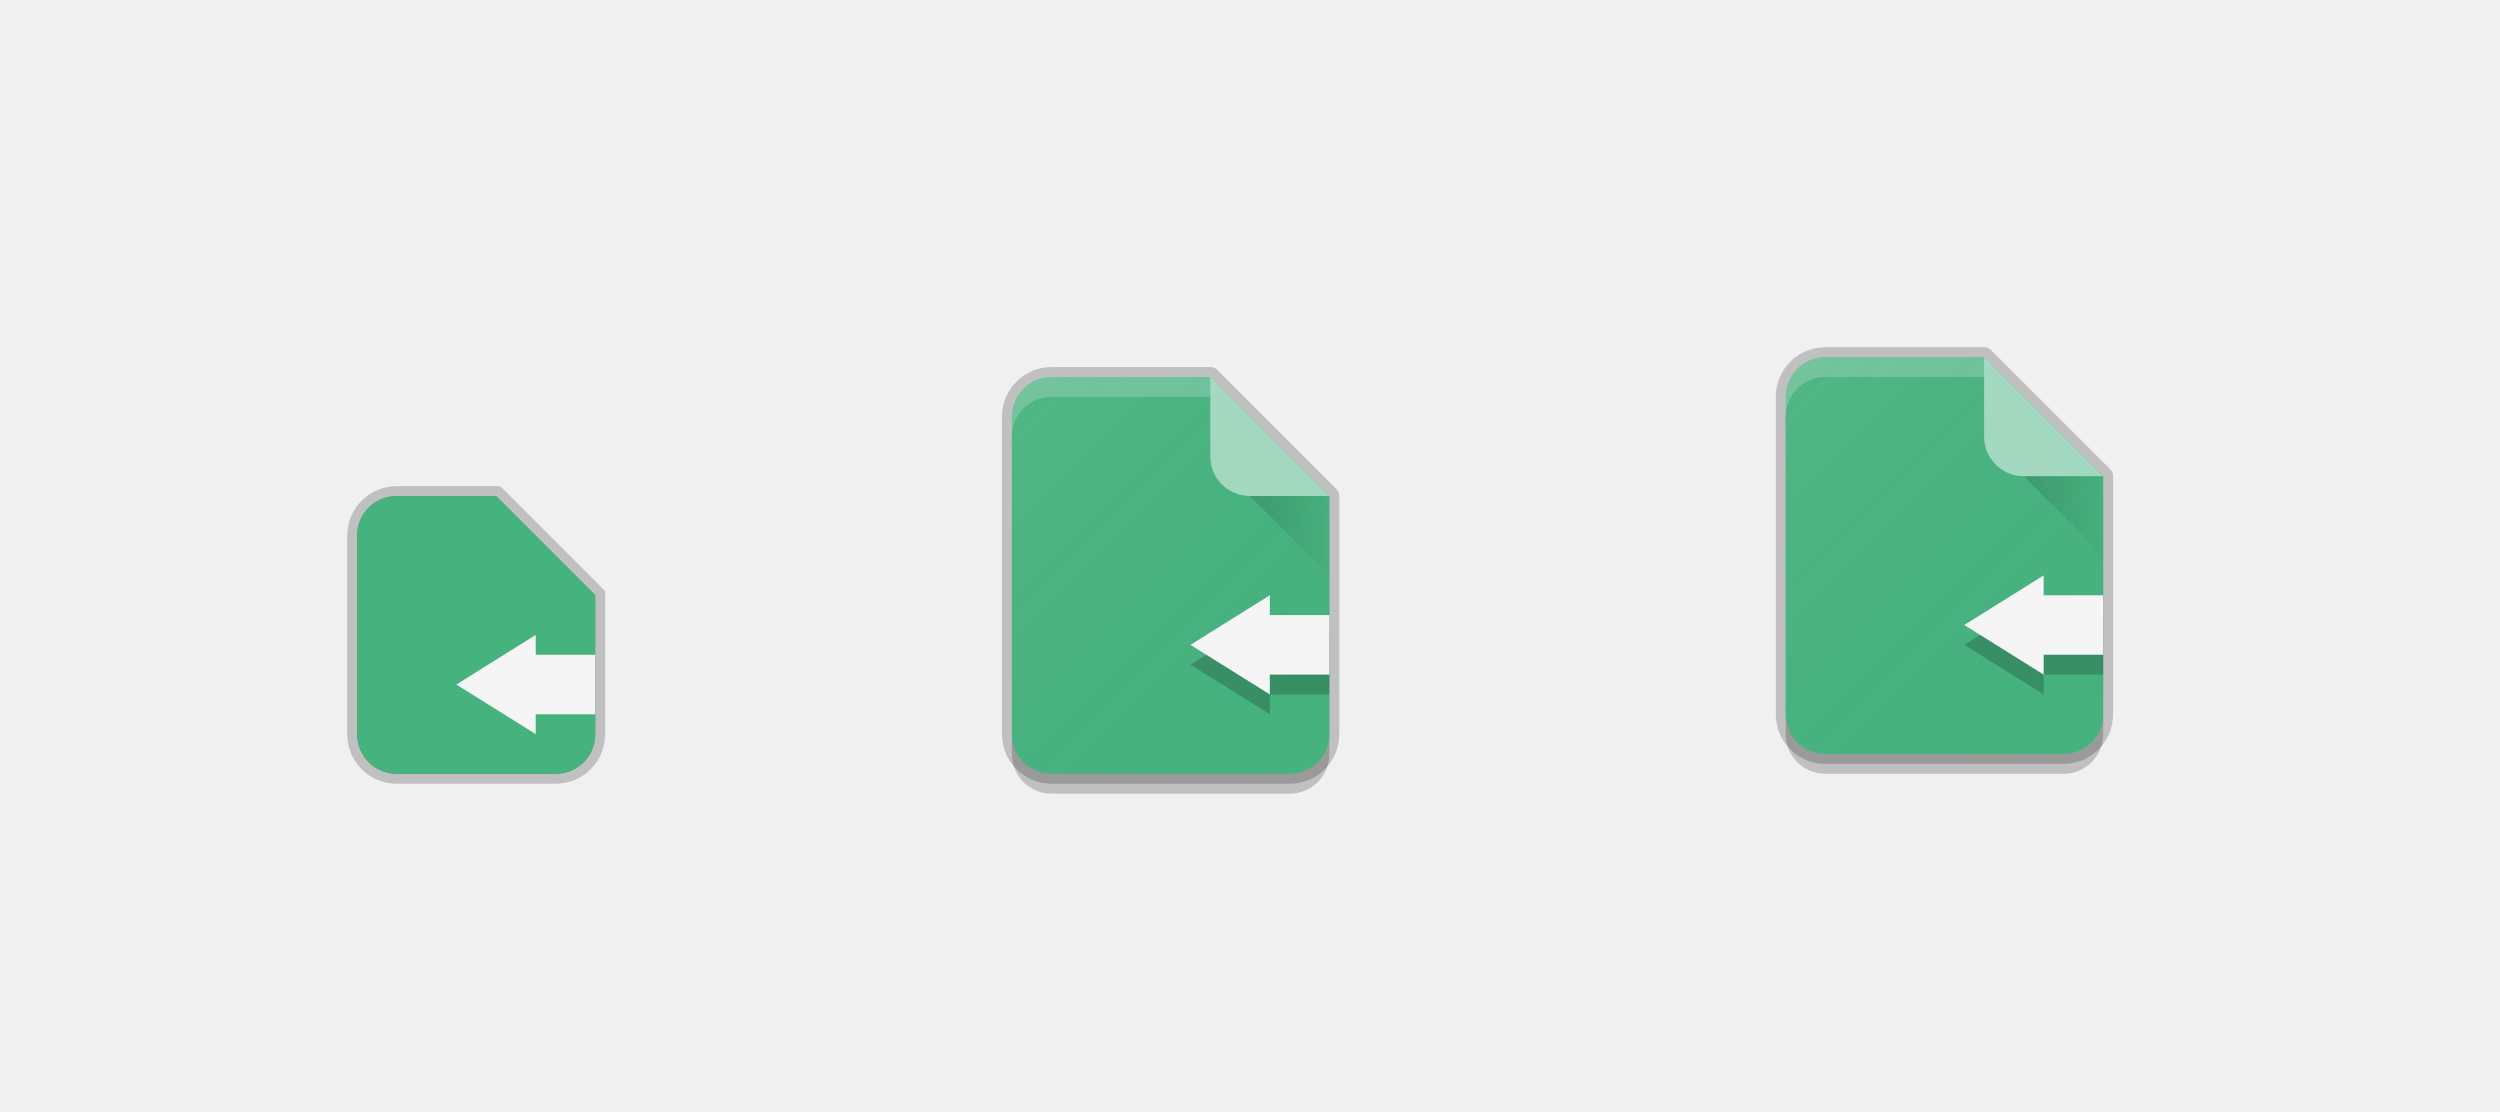
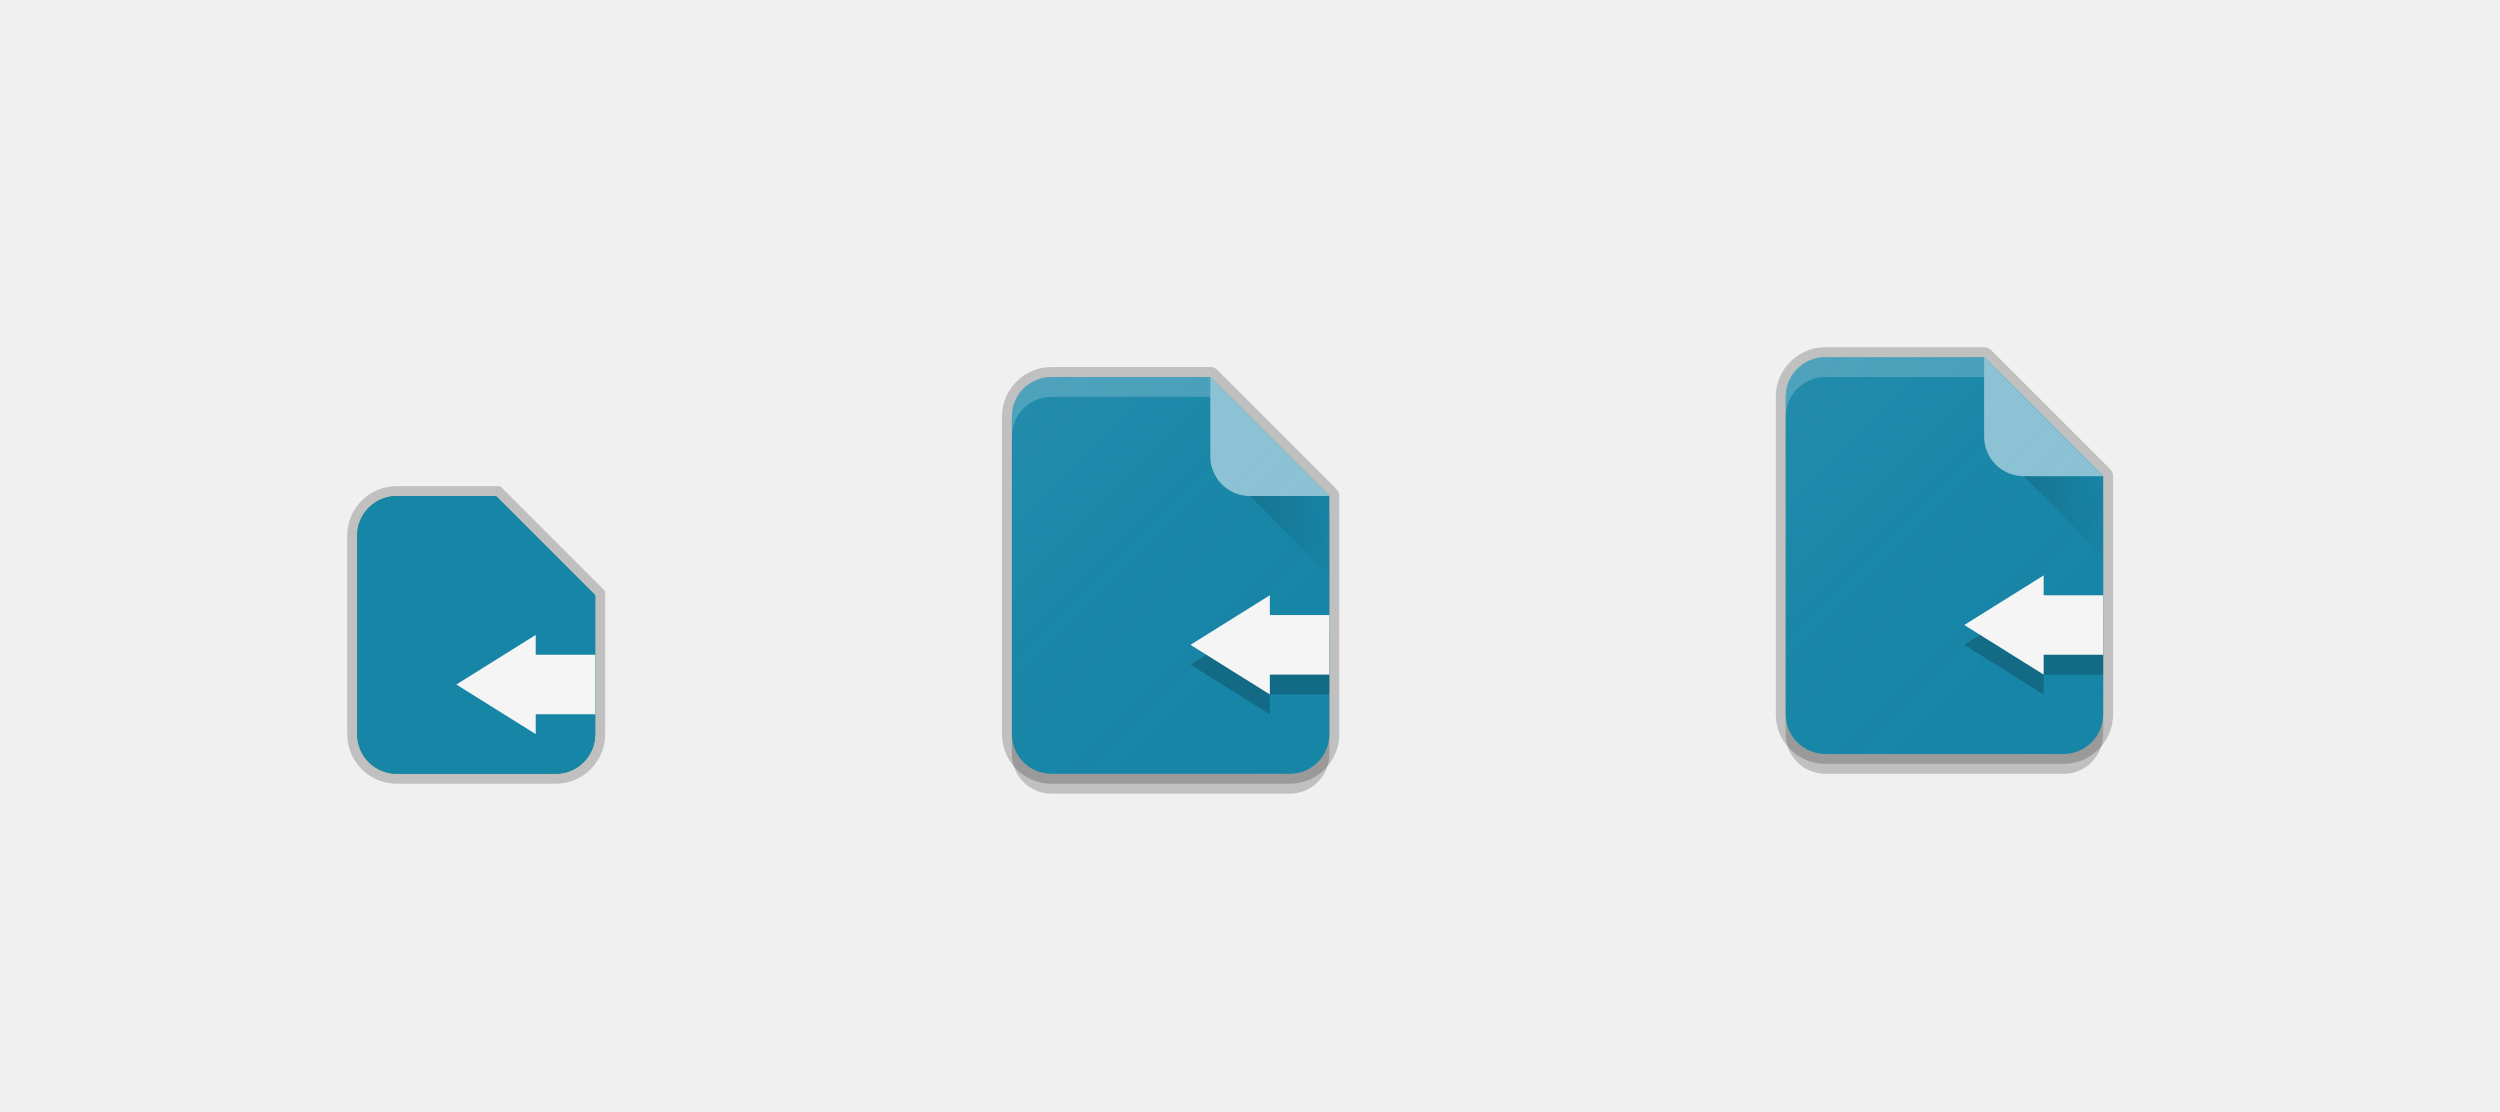
<svg xmlns="http://www.w3.org/2000/svg" xmlns:xlink="http://www.w3.org/1999/xlink" width="126" height="56" viewBox="0 0 126 56" version="1.1" id="svg1087">
  <defs id="defs1081">
    <linearGradient xlink:href="#linearGradient4730" id="linearGradient4593" gradientUnits="userSpaceOnUse" gradientTransform="matrix(0.4782599,0,0,0.4782636,47.52174,25.17187)" x1="7" y1="1011.362" x2="41" y2="1045.362" />
    <linearGradient id="linearGradient4730">
      <stop id="stop4726" offset="0" style="stop-color:#ffffff;stop-opacity:0.055" />
      <stop id="stop4728" offset="1" style="stop-color:#177ed5;stop-opacity:0;" />
    </linearGradient>
    <linearGradient xlink:href="#linearGradient5320" id="linearGradient4591" gradientUnits="userSpaceOnUse" x1="67.646" y1="514.354" x2="72.5" y2="514.354" gradientTransform="translate(-5,0.999997)" />
    <linearGradient id="linearGradient5320">
      <stop id="stop5322" offset="0" style="stop-color:#000000;stop-opacity:0.15" />
      <stop id="stop5324" offset="1" style="stop-color:#000000;stop-opacity:0;" />
    </linearGradient>
    <linearGradient xlink:href="#linearGradient4730" id="linearGradient4620" gradientUnits="userSpaceOnUse" gradientTransform="matrix(0.4782599,0,0,0.4782636,86.52174,24.17187)" x1="7" y1="1011.362" x2="41" y2="1045.362" />
    <linearGradient xlink:href="#linearGradient5320" id="linearGradient4584" x1="67.646" y1="514.354" x2="72.5" y2="514.354" gradientUnits="userSpaceOnUse" gradientTransform="translate(34,-3e-6)" />
  </defs>
  <g id="layer1" transform="translate(0,-641.0667)" style="display:none">
    <text y="733.323" xml:space="preserve" x="-0.993" style="font-style:normal;font-variant:normal;font-weight:normal;font-stretch:normal;line-height:0%;font-family:'DejaVu Sans';-inkscape-font-specification:'DejaVu Sans';display:inline;fill:#000000;fill-opacity:1;stroke:none;enable-background:new" id="context">
      <tspan style="font-style:normal;font-variant:normal;font-weight:normal;font-stretch:normal;font-size:18px;line-height:1.25;font-family:'DejaVu Sans';-inkscape-font-specification:'DejaVu Sans'" y="733.323" x="-0.993" id="tspan3933">actions</tspan>
    </text>
    <text y="733.323" xml:space="preserve" x="126.488" style="font-style:normal;font-variant:normal;font-weight:bold;font-stretch:normal;line-height:0%;font-family:'DejaVu Sans';-inkscape-font-specification:'DejaVu Sans Bold';text-align:start;writing-mode:lr-tb;text-anchor:start;display:inline;fill:#000000;fill-opacity:1;stroke:none;enable-background:new" id="icon-name">
      <tspan style="font-style:normal;font-variant:normal;font-weight:bold;font-stretch:normal;font-size:18px;line-height:1.25;font-family:'DejaVu Sans';-inkscape-font-specification:'DejaVu Sans Bold'" y="733.323" x="126.488" id="tspan3937">document-revert</tspan>
    </text>
    <rect style="display:inline;overflow:visible;visibility:visible;fill:#fefefe;fill-opacity:1;fill-rule:nonzero;stroke:none;stroke-width:2;marker:none;enable-background:accumulate" id="rect16x16" width="16" height="16" x="-32" y="665.067" transform="scale(-1,1)" />
    <rect style="display:inline;overflow:visible;visibility:visible;fill:#fefefe;fill-opacity:1;fill-rule:nonzero;stroke:none;stroke-width:2;marker:none;enable-background:accumulate" id="rect24x24" width="24" height="24" x="-110" y="657.067" transform="scale(-1,1)" />
    <rect transform="scale(-1,1)" y="659.067" x="-70" height="22" width="22" id="rect4495" style="display:inline;overflow:visible;visibility:visible;fill:#fefefe;fill-opacity:1;fill-rule:nonzero;stroke:none;stroke-width:1.833;marker:none;enable-background:accumulate" />
    <path style="display:inline;fill:#ffffff;fill-opacity:0.2;stroke:none;enable-background:new" d="m 59,659.067 c -6.094,0 -11,4.906 -11,11 0,0.169 0.018,0.333 0.025,0.5 0.262,-5.858 5.05,-10.5 10.975,-10.5 5.925,0 10.713,4.642 10.975,10.5 0.007,-0.167 0.025,-0.331 0.025,-0.5 0,-6.094 -4.906,-11 -11,-11 z" id="rect4613" />
    <path id="path4618" d="m 98,658.067 c -6.094,0 -11,4.906 -11,11 0,0.169 0.018,0.333 0.025,0.5 0.262,-5.858 5.05,-10.5 10.975,-10.5 5.925,0 10.713,4.642 10.975,10.5 0.008,-0.167 0.025,-0.331 0.025,-0.5 0,-6.094 -4.906,-11 -11,-11 z" style="display:inline;fill:#ffffff;fill-opacity:0.2;stroke:none;enable-background:new" />
  </g>
  <g id="layer2" style="display:inline" transform="translate(0,-488)">
    <path id="path858" d="m 92,506 c -1.108,0 -2,0.892 -2,2 v 0.477 15.066 V 524 c 0,1.108 0.892,2 2,2 H 93.461 102.551 104 c 1.108,0 2,-0.892 2,-2 V 523.523 512 l -6,-6 h -6.551 z" style="display:inline;fill:none;fill-opacity:1;stroke:#000000;stroke-width:1;stroke-linecap:round;stroke-linejoin:round;stroke-miterlimit:4;stroke-dasharray:none;stroke-opacity:0.2;enable-background:new" />
    <path style="display:inline;fill:none;fill-opacity:1;stroke:#000000;stroke-width:1;stroke-linecap:round;stroke-linejoin:round;stroke-miterlimit:4;stroke-dasharray:none;stroke-opacity:0.2;enable-background:new" d="m 53,507 c -1.108,0 -2,0.892 -2,2 v 0.477 15.066 V 525 c 0,1.108 0.892,2 2,2 H 54.461 63.551 65 c 1.108,0 2,-0.892 2,-2 V 524.523 513 l -6,-6 h -6.551 z" id="path860" />
    <path id="path4533" d="m 92,507 c -1.108,0 -2,0.892 -2,2 v 16 c 0,1.108 0.892,2 2,2 h 12 c 1.108,0 2,-0.892 2,-2 v -12 l -6,-6 z" style="display:inline;opacity:1;fill:#000000;fill-opacity:0.2;stroke:none" />
-     <path style="display:inline;opacity:1;fill:#46b27d;fill-opacity:1;stroke:none" d="m 92,506 c -1.108,0 -2,0.892 -2,2 v 16 c 0,1.108 0.892,2 2,2 h 12 c 1.108,0 2,-0.892 2,-2 v -12 l -6,-6 z" id="rect4555" />
+     <path style="display:inline;opacity:1;fill:#1685a6;fill-opacity:1;stroke:none" d="m 92,506 c -1.108,0 -2,0.892 -2,2 v 16 c 0,1.108 0.892,2 2,2 h 12 c 1.108,0 2,-0.892 2,-2 v -12 l -6,-6 z" id="rect4555" />
    <path style="display:inline;opacity:1;fill:#ffffff;fill-opacity:0.2;stroke:none" d="m 92,506 c -1.108,0 -2,0.892 -2,2 v 1 c 0,-1.108 0.892,-2 2,-2 h 9 l -1,-1 z" id="path4566" />
-     <path style="display:inline;opacity:1;fill:#a3d9be;fill-opacity:1;stroke:none" d="m 106,512 -6,-6 v 4 c 0,1.108 0.892,2 2,2 z" id="rect4560" />
+     <path style="display:inline;opacity:1;fill:#8bc2d3;fill-opacity:1;stroke:none" d="m 106,512 -6,-6 v 4 c 0,1.108 0.892,2 2,2 z" id="rect4560" />
    <path style="display:inline;fill:url(#linearGradient4584);fill-opacity:1;stroke:none;stroke-width:1px;stroke-linecap:butt;stroke-linejoin:miter;stroke-opacity:1" d="m 102,512 4,4 v -4 h -4" id="path4576" />
    <path id="path870" d="m 20,513 c -1.108,0 -2,0.892 -2,2 v 5 5 c 0,1.108 0.892,2 2,2 h 1 2 3 2 c 1.108,0 2,-0.892 2,-2 v -5 -1 -1 l -5,-5 h -1 -1 -2 z" style="display:inline;fill:#46b27d;fill-opacity:1;fill-rule:evenodd;stroke:#000000;stroke-width:1;stroke-linecap:butt;stroke-linejoin:miter;stroke-miterlimit:4;stroke-dasharray:none;stroke-opacity:0.2;enable-background:new" />
-     <path style="display:inline;fill:#46b27d;fill-opacity:1;fill-rule:evenodd;stroke:none;stroke-width:4.866px;stroke-linecap:butt;stroke-linejoin:miter;stroke-opacity:1;enable-background:new" d="m 20,513 c -1.108,0 -2,0.892 -2,2 v 5 5 c 0,1.108 0.892,2 2,2 h 1 2 3 2 c 1.108,0 2,-0.892 2,-2 v -5 -1 -1 l -5,-5 h -1 -1 -2 z" id="rect4630-7-2" />
+     <path style="display:inline;fill:#1685a6;fill-opacity:1;fill-rule:evenodd;stroke:none;stroke-width:4.866px;stroke-linecap:butt;stroke-linejoin:miter;stroke-opacity:1;enable-background:new" d="m 20,513 c -1.108,0 -2,0.892 -2,2 v 5 5 c 0,1.108 0.892,2 2,2 h 1 2 3 2 c 1.108,0 2,-0.892 2,-2 v -5 -1 -1 l -5,-5 h -1 -1 -2 z" id="rect4630-7-2" />
    <path style="display:inline;fill:url(#linearGradient4620);fill-opacity:1;stroke:none;stroke-width:1.467;stroke-linecap:round;stroke-linejoin:round;stroke-miterlimit:4;stroke-dasharray:none;stroke-opacity:1;enable-background:new" d="m 92,506 c -1.108,0 -2,0.892 -2,2 v 0.477 15.066 V 524 c 0,1.108 0.892,2 2,2 H 93.461 102.551 104 c 1.108,0 2,-0.892 2,-2 V 523.523 512 l -6,-6 h -6.551 z" id="path4618-3" />
    <path style="display:inline;opacity:1;fill:#000000;fill-opacity:0.2;stroke:none" d="m 53,508 c -1.108,0 -2,0.892 -2,2 v 16 c 0,1.108 0.892,2 2,2 h 12 c 1.108,0 2,-0.892 2,-2 v -12 l -6,-6 z" id="path4577" />
-     <path id="path4579" d="m 53,507 c -1.108,0 -2,0.892 -2,2 v 16 c 0,1.108 0.892,2 2,2 h 12 c 1.108,0 2,-0.892 2,-2 v -12 l -6,-6 z" style="display:inline;opacity:1;fill:#46b27d;fill-opacity:1;stroke:none" />
+     <path id="path4579" d="m 53,507 c -1.108,0 -2,0.892 -2,2 v 16 c 0,1.108 0.892,2 2,2 h 12 c 1.108,0 2,-0.892 2,-2 v -12 l -6,-6 z" style="display:inline;opacity:1;fill:#1685a6;fill-opacity:1;stroke:none" />
    <path id="path4581" d="m 53,507 c -1.108,0 -2,0.892 -2,2 v 1 c 0,-1.108 0.892,-2 2,-2 h 9 l -1,-1 z" style="display:inline;opacity:1;fill:#ffffff;fill-opacity:0.2;stroke:none" />
-     <path id="path4583" d="m 67,513 -6,-6 v 4 c 0,1.108 0.892,2 2,2 z" style="display:inline;opacity:1;fill:#a3d9be;fill-opacity:1;stroke:none" />
+     <path id="path4583" d="m 67,513 -6,-6 v 4 c 0,1.108 0.892,2 2,2 z" style="display:inline;opacity:1;fill:#8bc2d3;fill-opacity:1;stroke:none" />
    <path id="path4585" d="m 63,513 4,4 v -4 h -4" style="display:inline;fill:url(#linearGradient4591);fill-opacity:1;stroke:none;stroke-width:1px;stroke-linecap:butt;stroke-linejoin:miter;stroke-opacity:1" />
    <path id="path4589" d="m 53,507 c -1.108,0 -2,0.892 -2,2 v 0.477 15.066 V 525 c 0,1.108 0.892,2 2,2 H 54.461 63.551 65 c 1.108,0 2,-0.892 2,-2 V 524.523 513 l -6,-6 h -6.551 z" style="display:inline;fill:url(#linearGradient4593);fill-opacity:1;stroke:none;stroke-width:1.467;stroke-linecap:round;stroke-linejoin:round;stroke-miterlimit:4;stroke-dasharray:none;stroke-opacity:1;enable-background:new" />
    <path id="path871" d="m 106,522 h -3 v 1 l -4,-2.5 4,-2.5 v 1 h 3 v 3" style="display:inline;fill:#000000;fill-opacity:0.2;stroke:none;stroke-width:1px;stroke-linecap:butt;stroke-linejoin:miter;stroke-opacity:1" />
    <path style="display:inline;fill:#f5f5f5;fill-opacity:1;stroke:none;stroke-width:1px;stroke-linecap:butt;stroke-linejoin:miter;stroke-opacity:1" d="m 106,521 h -3 v 1 l -4,-2.5 4,-2.5 v 1 h 3 v 3" id="path869" />
    <path style="display:inline;fill:#000000;fill-opacity:0.2;stroke:none;stroke-width:1px;stroke-linecap:butt;stroke-linejoin:miter;stroke-opacity:1" d="m 67,523 h -3 v 1 l -4,-2.5 4,-2.5 v 1 h 3 v 3" id="path873" />
    <path id="path875" d="m 67,522 h -3 v 1 l -4,-2.5 4,-2.5 v 1 h 3 v 3" style="display:inline;fill:#f5f5f5;fill-opacity:1;stroke:none;stroke-width:1px;stroke-linecap:butt;stroke-linejoin:miter;stroke-opacity:1" />
    <path style="display:inline;fill:#f5f5f5;fill-opacity:1;stroke:none;stroke-width:1px;stroke-linecap:butt;stroke-linejoin:miter;stroke-opacity:1" d="m 30,524 h -3 v 1 l -4,-2.5 4,-2.5 v 1 h 3 v 3" id="path877" />
  </g>
</svg>
